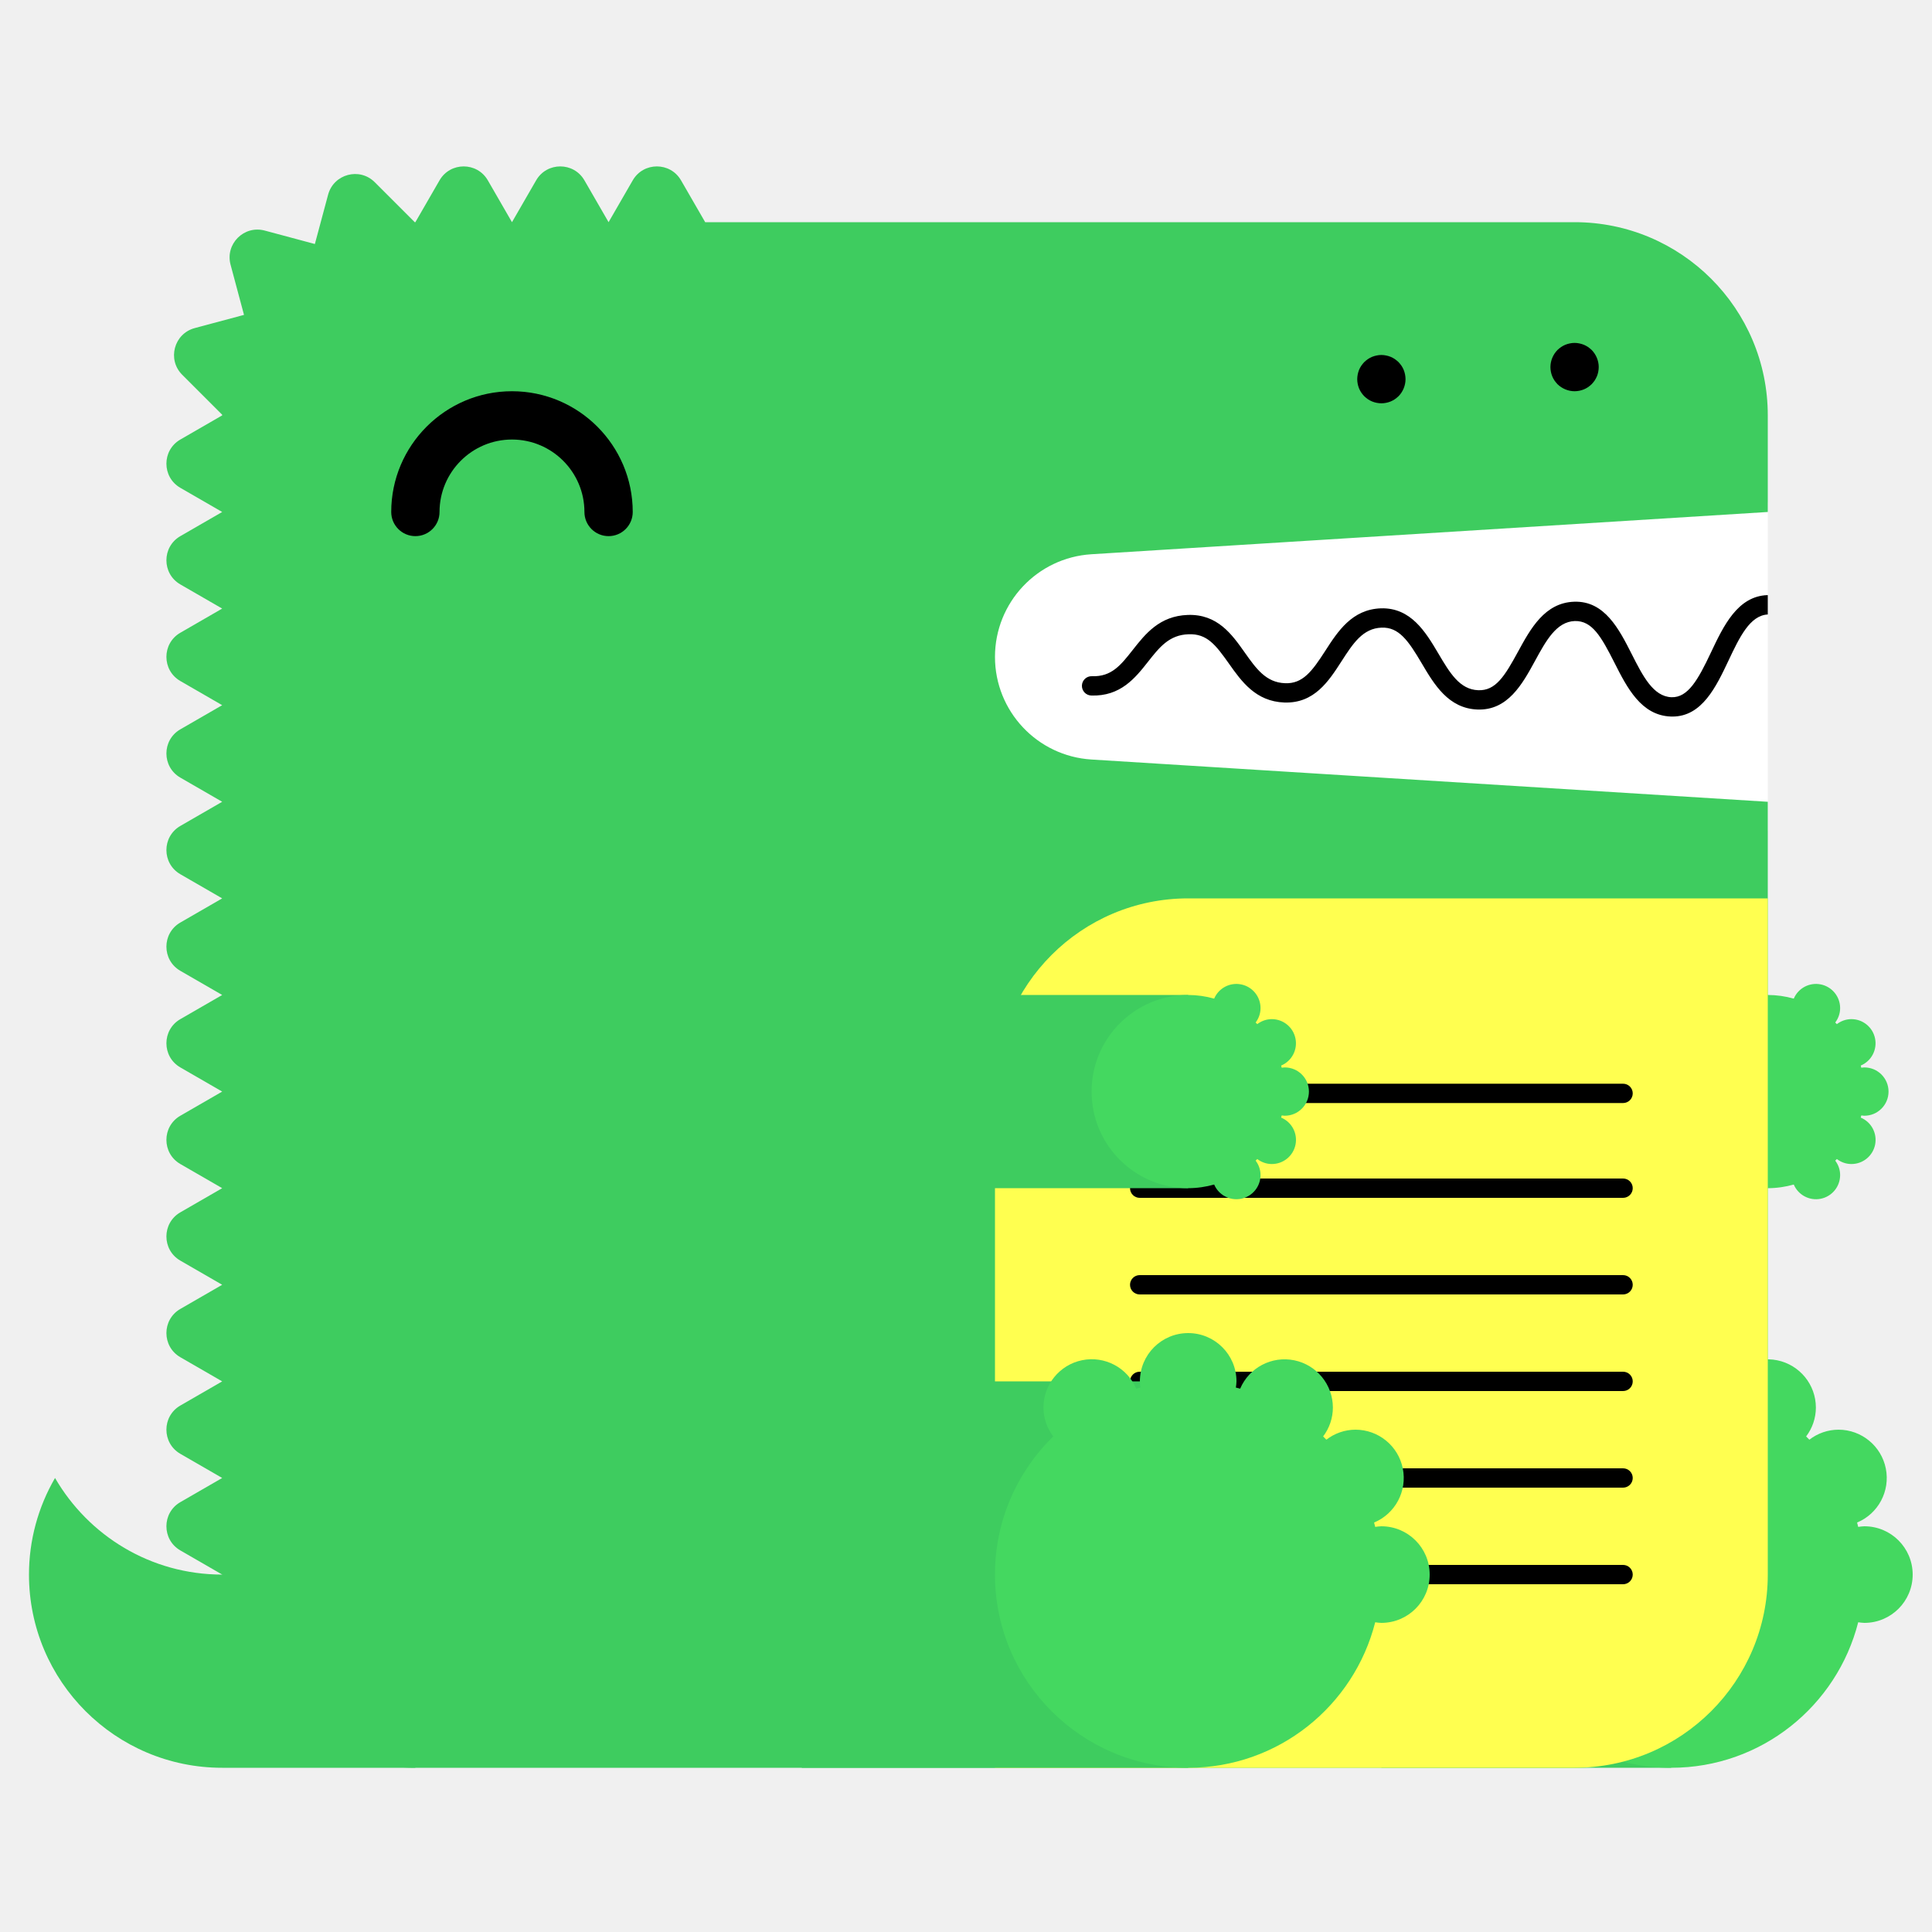
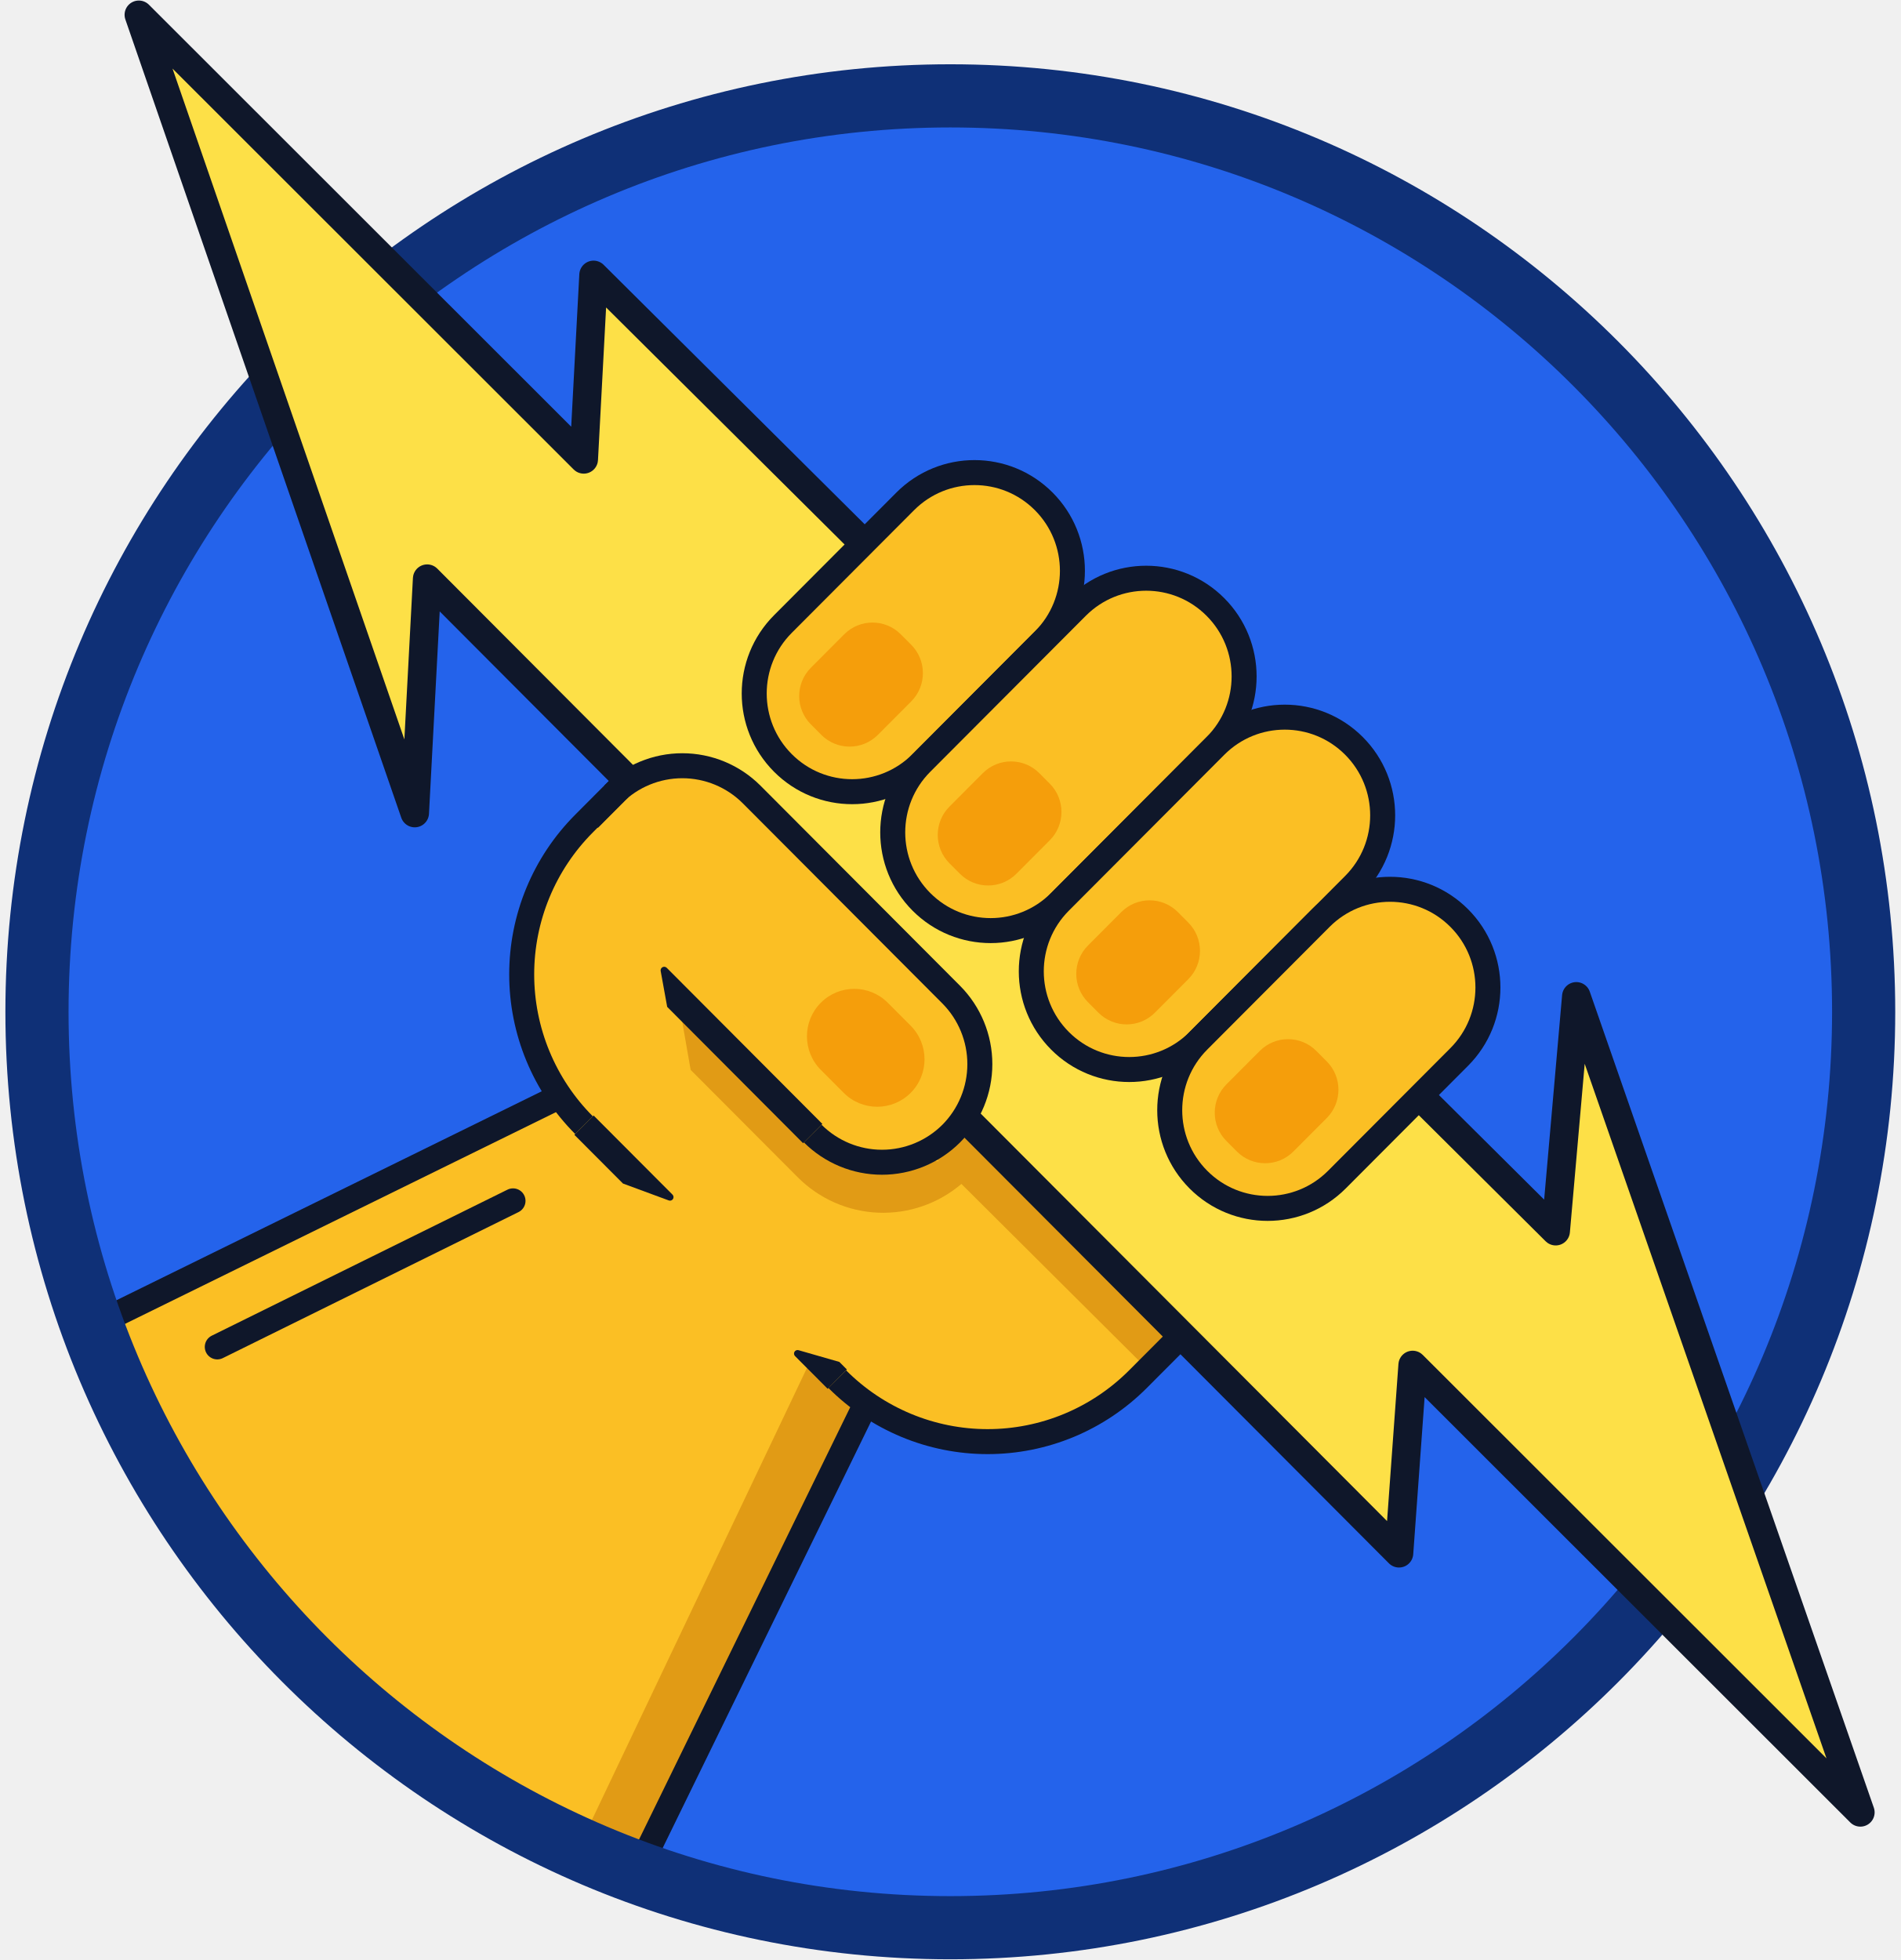
- <svg xmlns="http://www.w3.org/2000/svg" width="200" height="200" viewBox="0 0 200 200">
-   <g fill="none" fill-rule="evenodd">
-     <path fill="#FFF" d="M99 52h84v34H99z" />
-     <path d="M23 163c-7.398 0-13.843-4.027-17.303-10A19.886 19.886 0 0 0 3 163c0 11.046 8.954 20 20 20h20v-20H23z" fill="#3ECC5F" />
-     <path d="M112.98 57.376L183 53V43c0-11.046-8.954-20-20-20H73l-2.5-4.33c-1.112-1.925-3.889-1.925-5 0L63 23l-2.5-4.33c-1.111-1.925-3.889-1.925-5 0L53 23l-2.5-4.33c-1.111-1.925-3.889-1.925-5 0L43 23c-.022 0-.042.003-.065.003l-4.142-4.141c-1.57-1.571-4.252-.853-4.828 1.294l-1.369 5.104-5.192-1.392c-2.148-.575-4.111 1.389-3.535 3.536l1.39 5.193-5.102 1.367c-2.148.576-2.867 3.259-1.296 4.83l4.142 4.142c0 .021-.003.042-.003.064l-4.33 2.5c-1.925 1.111-1.925 3.889 0 5L23 53l-4.33 2.5c-1.925 1.111-1.925 3.889 0 5L23 63l-4.33 2.5c-1.925 1.111-1.925 3.889 0 5L23 73l-4.33 2.5c-1.925 1.111-1.925 3.889 0 5L23 83l-4.33 2.5c-1.925 1.111-1.925 3.889 0 5L23 93l-4.33 2.5c-1.925 1.111-1.925 3.889 0 5L23 103l-4.33 2.5c-1.925 1.111-1.925 3.889 0 5L23 113l-4.33 2.5c-1.925 1.111-1.925 3.889 0 5L23 123l-4.33 2.5c-1.925 1.111-1.925 3.889 0 5L23 133l-4.33 2.5c-1.925 1.111-1.925 3.889 0 5L23 143l-4.33 2.5c-1.925 1.111-1.925 3.889 0 5L23 153l-4.33 2.5c-1.925 1.111-1.925 3.889 0 5L23 163c0 11.046 8.954 20 20 20h120c11.046 0 20-8.954 20-20V83l-70.02-4.376A10.645 10.645 0 0 1 103 68c0-5.621 4.37-10.273 9.98-10.624" fill="#3ECC5F" />
-     <path fill="#3ECC5F" d="M143 183h30v-40h-30z" />
-     <path d="M193 158c-.219 0-.428.037-.639.064-.038-.15-.074-.301-.116-.451A5 5 0 0 0 190.32 148a4.96 4.96 0 0 0-3.016 1.036 26.531 26.531 0 0 0-.335-.336 4.955 4.955 0 0 0 1.011-2.987 5 5 0 0 0-9.599-1.959c-.148-.042-.297-.077-.445-.115.027-.211.064-.42.064-.639a5 5 0 0 0-5-5 5 5 0 0 0-5 5c0 .219.037.428.064.639-.148.038-.297.073-.445.115a4.998 4.998 0 0 0-9.599 1.959c0 1.125.384 2.151 1.011 2.987-3.717 3.632-6.031 8.693-6.031 14.3 0 11.046 8.954 20 20 20 9.339 0 17.16-6.41 19.361-15.064.211.027.42.064.639.064a5 5 0 0 0 5-5 5 5 0 0 0-5-5" fill="#44D860" />
-     <path fill="#3ECC5F" d="M153 123h30v-20h-30z" />
-     <path d="M193 115.5a2.5 2.5 0 1 0 0-5c-.109 0-.214.019-.319.032-.02-.075-.037-.15-.058-.225a2.501 2.501 0 0 0-.963-4.807c-.569 0-1.088.197-1.508.518a6.653 6.653 0 0 0-.168-.168c.314-.417.506-.931.506-1.494a2.5 2.5 0 0 0-4.8-.979A9.987 9.987 0 0 0 183 103c-5.522 0-10 4.478-10 10s4.478 10 10 10c.934 0 1.833-.138 2.69-.377a2.5 2.5 0 0 0 4.8-.979c0-.563-.192-1.077-.506-1.494.057-.055.113-.111.168-.168.42.321.939.518 1.508.518a2.5 2.5 0 0 0 .963-4.807c.021-.074.038-.15.058-.225.105.013.21.032.319.032" fill="#44D860" />
-     <path d="M63 55.5a2.5 2.5 0 0 1-2.5-2.5c0-4.136-3.364-7.5-7.5-7.5s-7.5 3.364-7.5 7.5a2.5 2.5 0 1 1-5 0c0-6.893 5.607-12.5 12.5-12.5S65.5 46.107 65.5 53a2.5 2.5 0 0 1-2.5 2.5" fill="#000" />
-     <path d="M103 183h60c11.046 0 20-8.954 20-20V93h-60c-11.046 0-20 8.954-20 20v70z" fill="#FFFF50" />
-     <path d="M168.02 124h-50.04a1 1 0 1 1 0-2h50.04a1 1 0 1 1 0 2m0 20h-50.04a1 1 0 1 1 0-2h50.04a1 1 0 1 1 0 2m0 20h-50.04a1 1 0 1 1 0-2h50.04a1 1 0 1 1 0 2m0-49.814h-50.04a1 1 0 1 1 0-2h50.04a1 1 0 1 1 0 2m0 19.814h-50.04a1 1 0 1 1 0-2h50.04a1 1 0 1 1 0 2m0 20h-50.04a1 1 0 1 1 0-2h50.04a1 1 0 1 1 0 2M183 61.611c-.012 0-.022-.006-.034-.005-3.09.105-4.552 3.196-5.842 5.923-1.346 2.85-2.387 4.703-4.093 4.647-1.889-.068-2.969-2.202-4.113-4.46-1.314-2.594-2.814-5.536-5.963-5.426-3.046.104-4.513 2.794-5.807 5.167-1.377 2.528-2.314 4.065-4.121 3.994-1.927-.07-2.951-1.805-4.136-3.813-1.321-2.236-2.848-4.75-5.936-4.664-2.994.103-4.465 2.385-5.763 4.4-1.373 2.13-2.335 3.428-4.165 3.351-1.973-.07-2.992-1.51-4.171-3.177-1.324-1.873-2.816-3.993-5.895-3.89-2.928.1-4.399 1.97-5.696 3.618-1.232 1.564-2.194 2.802-4.229 2.724a1 1 0 0 0-.072 2c3.017.101 4.545-1.8 5.872-3.487 1.177-1.496 2.193-2.787 4.193-2.855 1.926-.082 2.829 1.115 4.195 3.045 1.297 1.834 2.769 3.914 5.731 4.021 3.103.104 4.596-2.215 5.918-4.267 1.182-1.834 2.202-3.417 4.15-3.484 1.793-.067 2.769 1.35 4.145 3.681 1.297 2.197 2.766 4.686 5.787 4.796 3.125.108 4.634-2.62 5.949-5.035 1.139-2.088 2.214-4.06 4.119-4.126 1.793-.042 2.728 1.595 4.111 4.33 1.292 2.553 2.757 5.445 5.825 5.556l.169.003c3.064 0 4.518-3.075 5.805-5.794 1.139-2.41 2.217-4.68 4.067-4.773v-2z" fill="#000" />
-     <path fill="#3ECC5F" d="M83 183h40v-40H83z" />
-     <path d="M143 158c-.219 0-.428.037-.639.064-.038-.15-.074-.301-.116-.451A5 5 0 0 0 140.32 148a4.96 4.96 0 0 0-3.016 1.036 26.531 26.531 0 0 0-.335-.336 4.955 4.955 0 0 0 1.011-2.987 5 5 0 0 0-9.599-1.959c-.148-.042-.297-.077-.445-.115.027-.211.064-.42.064-.639a5 5 0 0 0-5-5 5 5 0 0 0-5 5c0 .219.037.428.064.639-.148.038-.297.073-.445.115a4.998 4.998 0 0 0-9.599 1.959c0 1.125.384 2.151 1.011 2.987-3.717 3.632-6.031 8.693-6.031 14.3 0 11.046 8.954 20 20 20 9.339 0 17.16-6.41 19.361-15.064.211.027.42.064.639.064a5 5 0 0 0 5-5 5 5 0 0 0-5-5" fill="#44D860" />
-     <path fill="#3ECC5F" d="M83 123h40v-20H83z" />
-     <path d="M133 115.5a2.5 2.5 0 1 0 0-5c-.109 0-.214.019-.319.032-.02-.075-.037-.15-.058-.225a2.501 2.501 0 0 0-.963-4.807c-.569 0-1.088.197-1.508.518a6.653 6.653 0 0 0-.168-.168c.314-.417.506-.931.506-1.494a2.5 2.5 0 0 0-4.8-.979A9.987 9.987 0 0 0 123 103c-5.522 0-10 4.478-10 10s4.478 10 10 10c.934 0 1.833-.138 2.69-.377a2.5 2.5 0 0 0 4.8-.979c0-.563-.192-1.077-.506-1.494.057-.055.113-.111.168-.168.42.321.939.518 1.508.518a2.5 2.5 0 0 0 .963-4.807c.021-.074.038-.15.058-.225.105.013.21.032.319.032" fill="#44D860" />
-     <path d="M143 41.75c-.16 0-.33-.02-.49-.05a2.52 2.52 0 0 1-.47-.14c-.15-.06-.29-.14-.431-.23-.13-.09-.259-.2-.38-.31-.109-.12-.219-.24-.309-.38s-.17-.28-.231-.43a2.619 2.619 0 0 1-.189-.96c0-.16.02-.33.05-.49.03-.16.08-.31.139-.47.061-.15.141-.29.231-.43.09-.13.2-.26.309-.38.121-.11.25-.22.38-.31.141-.09.281-.17.431-.23.149-.06.31-.11.47-.14.32-.07.65-.07.98 0 .159.03.32.08.47.14.149.06.29.14.43.23.13.09.259.2.38.31.11.12.22.25.31.38.09.14.17.28.23.43.06.16.11.31.14.47.029.16.05.33.05.49 0 .66-.271 1.31-.73 1.77-.121.11-.25.22-.38.31-.14.09-.281.17-.43.23a2.565 2.565 0 0 1-.96.19m20-1.25c-.66 0-1.3-.27-1.771-.73a3.802 3.802 0 0 1-.309-.38c-.09-.14-.17-.28-.231-.43a2.619 2.619 0 0 1-.189-.96c0-.66.27-1.3.729-1.77.121-.11.25-.22.38-.31.141-.09.281-.17.431-.23.149-.06.31-.11.47-.14.32-.07.66-.07.98 0 .159.03.32.08.47.14.149.06.29.14.43.23.13.09.259.2.38.31.459.47.73 1.11.73 1.77 0 .16-.021.33-.05.49-.03.16-.08.32-.14.47-.07.15-.14.29-.23.43-.09.13-.2.26-.31.38-.121.11-.25.22-.38.31-.14.09-.281.17-.43.23a2.565 2.565 0 0 1-.96.19" fill="#000" />
-   </g>
+ <svg xmlns="http://www.w3.org/2000/svg" width="257" height="265" viewBox="0 0 257 265" fill="none">
+   <path d="M128.5 260.634C196.707 260.634 252 205.191 252 136.798C252 68.405 196.707 12.961 128.5 12.961C60.293 12.961 5 68.405 5 136.798C5 205.191 60.293 260.634 128.5 260.634Z" fill="#2463EB" />
+   <path d="M197.342 142.907C198.717 141.71 199.832 140.241 200.617 138.593C201.401 136.944 201.839 135.152 201.903 133.327C201.967 131.501 201.656 129.682 200.989 127.983C200.322 126.283 199.313 124.74 198.025 123.448C196.737 122.156 195.198 121.144 193.504 120.475C191.809 119.805 189.995 119.492 188.175 119.556C186.354 119.619 184.567 120.058 182.922 120.844C181.278 121.63 179.813 122.747 178.618 124.126C183.789 118.941 187.692 106.622 182.521 101.438C177.344 96.253 165.058 100.167 159.888 105.351C165.058 100.167 168.961 87.847 163.791 82.656C158.62 77.465 146.335 81.385 141.164 86.57C142.413 85.31 143.398 83.812 144.061 82.164C144.724 80.516 145.051 78.752 145.023 76.976C144.995 75.2 144.613 73.447 143.899 71.821C143.185 70.195 142.153 68.729 140.865 67.509C135.589 62.524 127.166 63.043 122.042 68.174L105.867 84.407C105.554 84.715 105.259 85.042 104.984 85.385L104.938 85.338L78.966 111.374C76.295 114.052 74.177 117.23 72.732 120.728C71.286 124.227 70.542 127.976 70.542 131.763C70.542 135.55 71.286 139.299 72.732 142.797C74.177 146.296 76.295 149.474 78.966 152.152L75.282 148.458L11.803 179.645C17.544 198.213 25.377 210.765 40.038 225.5C54.7 240.235 66.368 249.879 84.9 255.643L116.898 190.16L113.214 186.467C115.884 189.144 119.053 191.268 122.542 192.718C126.03 194.167 129.769 194.913 133.544 194.913C137.32 194.913 141.059 194.167 144.547 192.718C148.036 191.268 151.205 189.144 153.875 186.467L179.846 160.424L179.8 160.378C180.142 160.102 180.468 159.807 180.775 159.493L197.342 142.907Z" fill="#FBBF24" />
+   <path opacity="0.6" d="M155.189 185.149L165.563 173.995L104.646 111.561L102.588 132.578L126.947 157.003L115 156.451L91.504 133.889L93.389 144.651L107.878 159.18C110.779 162.088 114.666 163.794 118.765 163.96C122.864 164.125 126.875 162.737 130 160.072L155.189 185.149Z" fill="#D0830B" />
+   <path opacity="0.6" d="M112.358 186.547L109.325 184.51L78.282 249.753L85.597 252.202L116.54 190.739L112.358 186.547Z" fill="#D0830B" />
+   <path d="M104.938 85.312L78.966 111.354C76.296 114.031 74.177 117.209 72.732 120.707C71.287 124.205 70.543 127.954 70.543 131.74C70.543 135.526 71.287 139.275 72.732 142.773C74.177 146.27 76.296 149.448 78.966 152.125" stroke="#0F172A" stroke-width="3.379" stroke-miterlimit="10" />
+   <path d="M179.846 160.424L153.874 186.467C151.204 189.144 148.035 191.268 144.547 192.718C141.059 194.167 137.32 194.913 133.544 194.913C129.768 194.913 126.029 194.167 122.541 192.718C119.053 191.268 115.883 189.144 113.214 186.467" stroke="#0F172A" stroke-width="3.379" stroke-miterlimit="10" />
+   <path d="M116.898 190.154L84.913 255.616" stroke="#0F172A" stroke-width="3.379" stroke-miterlimit="10" />
+   <path d="M75.282 148.431L11.803 179.618" stroke="#0F172A" stroke-width="3.379" stroke-miterlimit="10" />
+   <path d="M128.5 260.634C196.707 260.634 252 205.191 252 136.798C252 68.405 196.707 12.961 128.5 12.961C60.293 12.961 5 68.405 5 136.798C5 205.191 60.293 260.634 128.5 260.634Z" stroke="#0F3077" stroke-width="8.54" stroke-miterlimit="10" />
+   <path d="M78.933 62.111L18.773 2L56.081 109.93L57.76 78.237L189.172 210.007L191.017 184.55L251.556 245.041L213.146 134.708L210.358 166.461L80.26 37.167L78.933 62.111Z" fill="#FDE047" stroke="#0F172A" stroke-width="3.855" stroke-linecap="round" stroke-linejoin="round" />
+   <path d="M141.132 86.562C146.303 81.377 146.303 72.97 141.132 67.785C135.961 62.6 127.577 62.6 122.405 67.785L105.862 84.374C100.691 89.559 100.691 97.966 105.862 103.151C111.033 108.336 119.417 108.336 124.588 103.151L141.132 86.562Z" fill="#FBBF24" stroke="#0F172A" stroke-width="3.379" stroke-miterlimit="10" />
+   <path d="M164.348 100.844C169.52 95.659 169.52 87.252 164.348 82.067C159.177 76.882 150.793 76.882 145.622 82.067L124.592 103.155C119.421 108.34 119.421 116.747 124.592 121.932C129.763 127.117 138.147 127.117 143.318 121.932L164.348 100.844Z" fill="#FBBF24" stroke="#0F172A" stroke-width="3.379" stroke-miterlimit="10" />
+   <path d="M183.084 119.627C188.255 114.442 188.255 106.035 183.084 100.85C177.913 95.665 169.529 95.665 164.358 100.85L143.327 121.938C138.156 127.123 138.156 135.53 143.327 140.715C148.498 145.9 156.882 145.9 162.053 140.715L183.084 119.627Z" fill="#FBBF24" stroke="#0F172A" stroke-width="3.379" stroke-miterlimit="10" />
+   <path d="M197.316 142.902C202.487 137.717 202.487 129.31 197.316 124.125C192.145 118.94 183.761 118.94 178.59 124.125L162.046 140.714C156.875 145.899 156.875 154.306 162.046 159.491C167.217 164.676 175.601 164.676 180.772 159.491L197.316 142.902Z" fill="#FBBF24" stroke="#0F172A" stroke-width="3.379" stroke-miterlimit="10" />
+   <path d="M82.895 107.408C85.383 104.924 88.751 103.53 92.261 103.53C95.771 103.53 99.138 104.924 101.626 107.408L128.626 134.482C131.103 136.976 132.493 140.353 132.493 143.872C132.493 147.392 131.103 150.769 128.626 153.263C126.139 155.746 122.771 157.14 119.261 157.14C115.751 157.14 112.384 155.746 109.896 153.263" fill="#FBBF24" />
+   <path d="M82.895 107.408C85.383 104.924 88.751 103.53 92.261 103.53C95.771 103.53 99.138 104.924 101.626 107.408L128.626 134.482C131.103 136.976 132.493 140.353 132.493 143.872C132.493 147.392 131.103 150.769 128.626 153.263V153.263C126.139 155.746 122.771 157.14 119.261 157.14C115.751 157.14 112.384 155.746 109.896 153.263" stroke="#0F172A" stroke-width="3.379" stroke-miterlimit="10" />
+   <path d="M69.369 162.361L29.379 182.107" stroke="#0F172A" stroke-width="3.379" stroke-miterlimit="10" stroke-linecap="round" />
+   <path d="M123.211 87.175L121.798 85.758C119.688 83.643 116.267 83.643 114.157 85.758L109.647 90.281C107.537 92.397 107.537 95.827 109.647 97.942L111.06 99.359C113.17 101.474 116.59 101.474 118.7 99.359L123.211 94.836C125.32 92.721 125.32 89.29 123.211 87.175Z" fill="#F59E0B" />
+   <path d="M120.044 135.577C117.543 133.069 113.489 133.068 110.989 135.575C108.489 138.081 108.49 142.147 110.991 144.655L114.084 147.756C116.585 150.264 120.639 150.265 123.139 147.759C125.639 145.252 125.638 141.186 123.137 138.678L120.044 135.577Z" fill="#F59E0B" />
+   <path d="M141.946 105.951L140.533 104.534C138.423 102.419 135.002 102.419 132.893 104.534L128.382 109.057C126.272 111.173 126.272 114.603 128.382 116.718L129.795 118.135C131.905 120.25 135.326 120.25 137.436 118.135L141.946 113.612C144.056 111.497 144.056 108.067 141.946 105.951Z" fill="#F59E0B" />
+   <path d="M160.676 124.732L159.264 123.315C157.154 121.2 153.733 121.2 151.623 123.315L147.113 127.838C145.003 129.954 145.003 133.384 147.113 135.499L148.525 136.916C150.635 139.031 154.056 139.031 156.166 136.916L160.676 132.393C162.786 130.278 162.786 126.848 160.676 124.732Z" fill="#F59E0B" />
+   <path d="M179.4 143.503L177.988 142.087C175.878 139.971 172.457 139.971 170.347 142.087L165.837 146.609C163.727 148.725 163.727 152.155 165.837 154.271L167.25 155.687C169.36 157.803 172.78 157.803 174.89 155.687L179.4 151.165C181.51 149.049 181.51 145.619 179.4 143.503Z" fill="#F59E0B" />
+   <path d="M79.657 110.735L83.772 106.609" stroke="#0F172A" stroke-width="3.379" stroke-miterlimit="10" />
+   <path d="M84.236 160.018L77.665 153.43L80.267 150.821L90.927 161.509C91.007 161.586 91.057 161.688 91.07 161.798C91.083 161.908 91.058 162.019 90.998 162.112C90.939 162.206 90.849 162.276 90.744 162.31C90.639 162.344 90.525 162.341 90.422 162.301L84.236 160.018Z" fill="#0F172A" />
+   <path d="M109.896 153.263L91.517 134.828L109.896 153.263Z" fill="#FBBF24" />
+   <path d="M108.595 154.568L90.216 136.132L89.333 131.274C89.317 131.173 89.333 131.069 89.379 130.978C89.424 130.887 89.498 130.812 89.588 130.765C89.678 130.718 89.781 130.7 89.882 130.715C89.983 130.73 90.077 130.776 90.15 130.848L111.197 151.959L108.595 154.568Z" fill="#0F172A" />
+   <path d="M111.914 187.771L107.513 183.359C107.435 183.284 107.384 183.185 107.369 183.078C107.353 182.971 107.375 182.862 107.429 182.768C107.484 182.675 107.569 182.603 107.67 182.564C107.77 182.525 107.881 182.521 107.984 182.553L113.493 184.137L114.515 185.162L111.914 187.771Z" fill="#0F172A" />
</svg>
